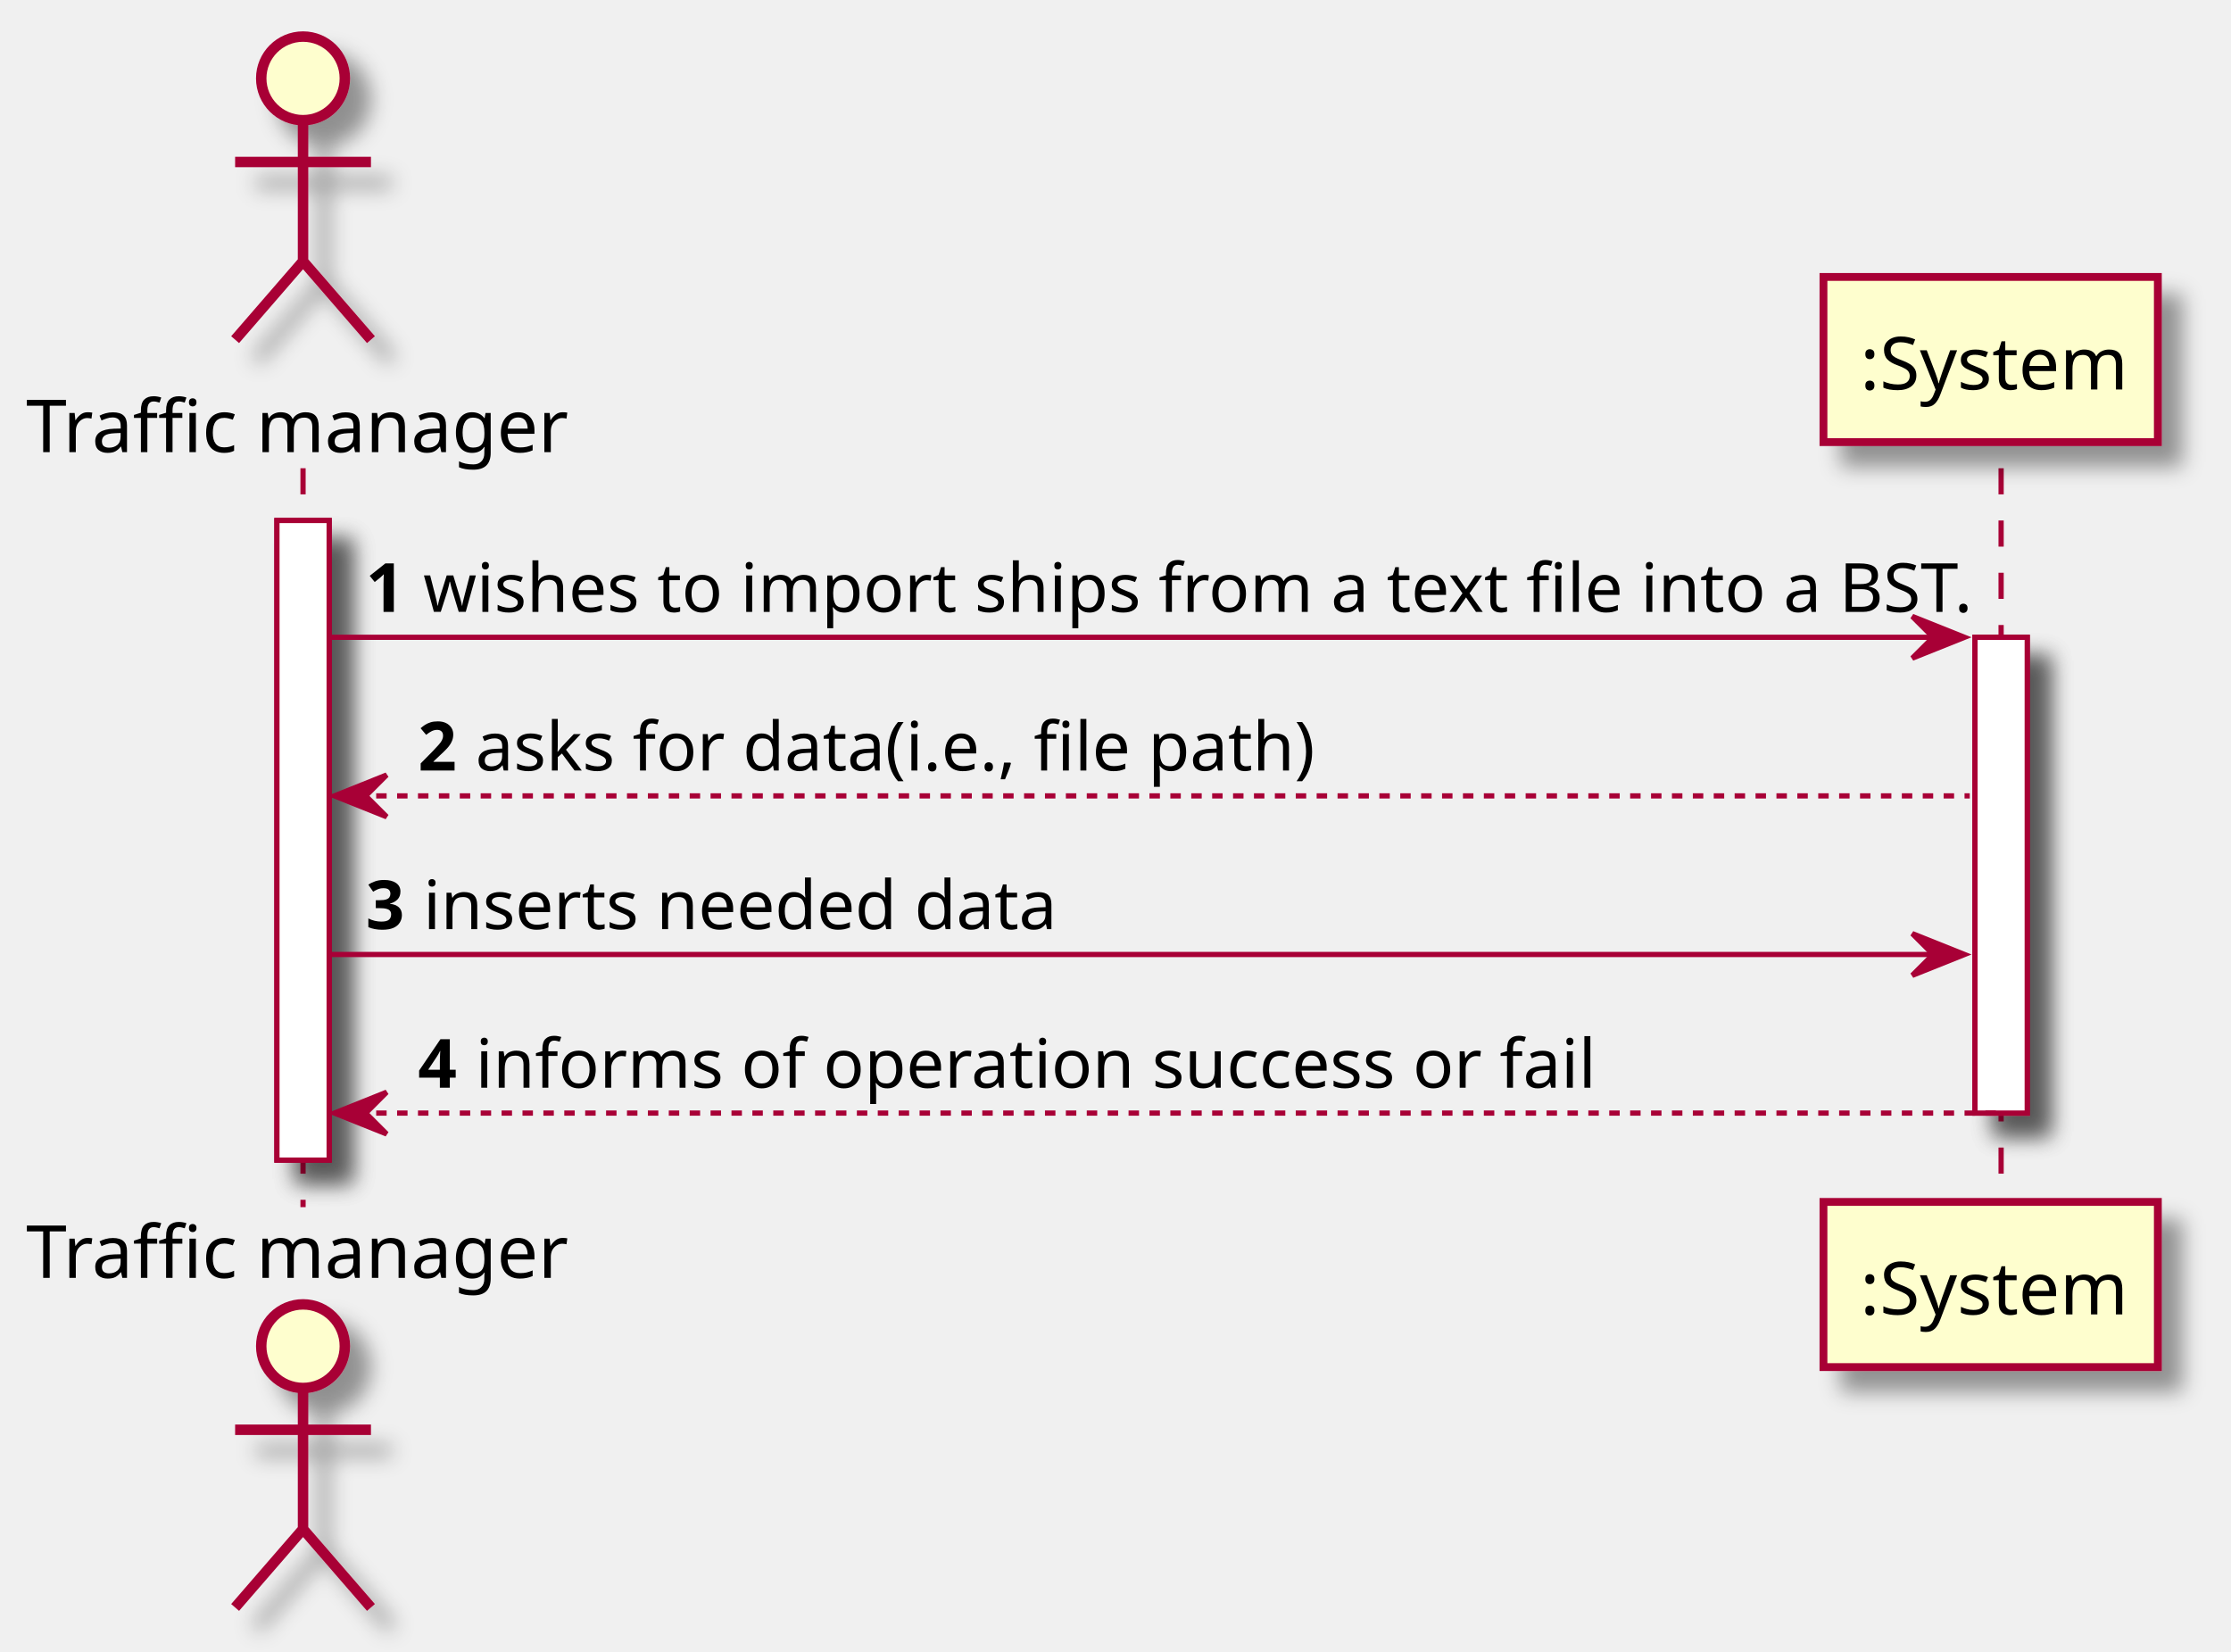
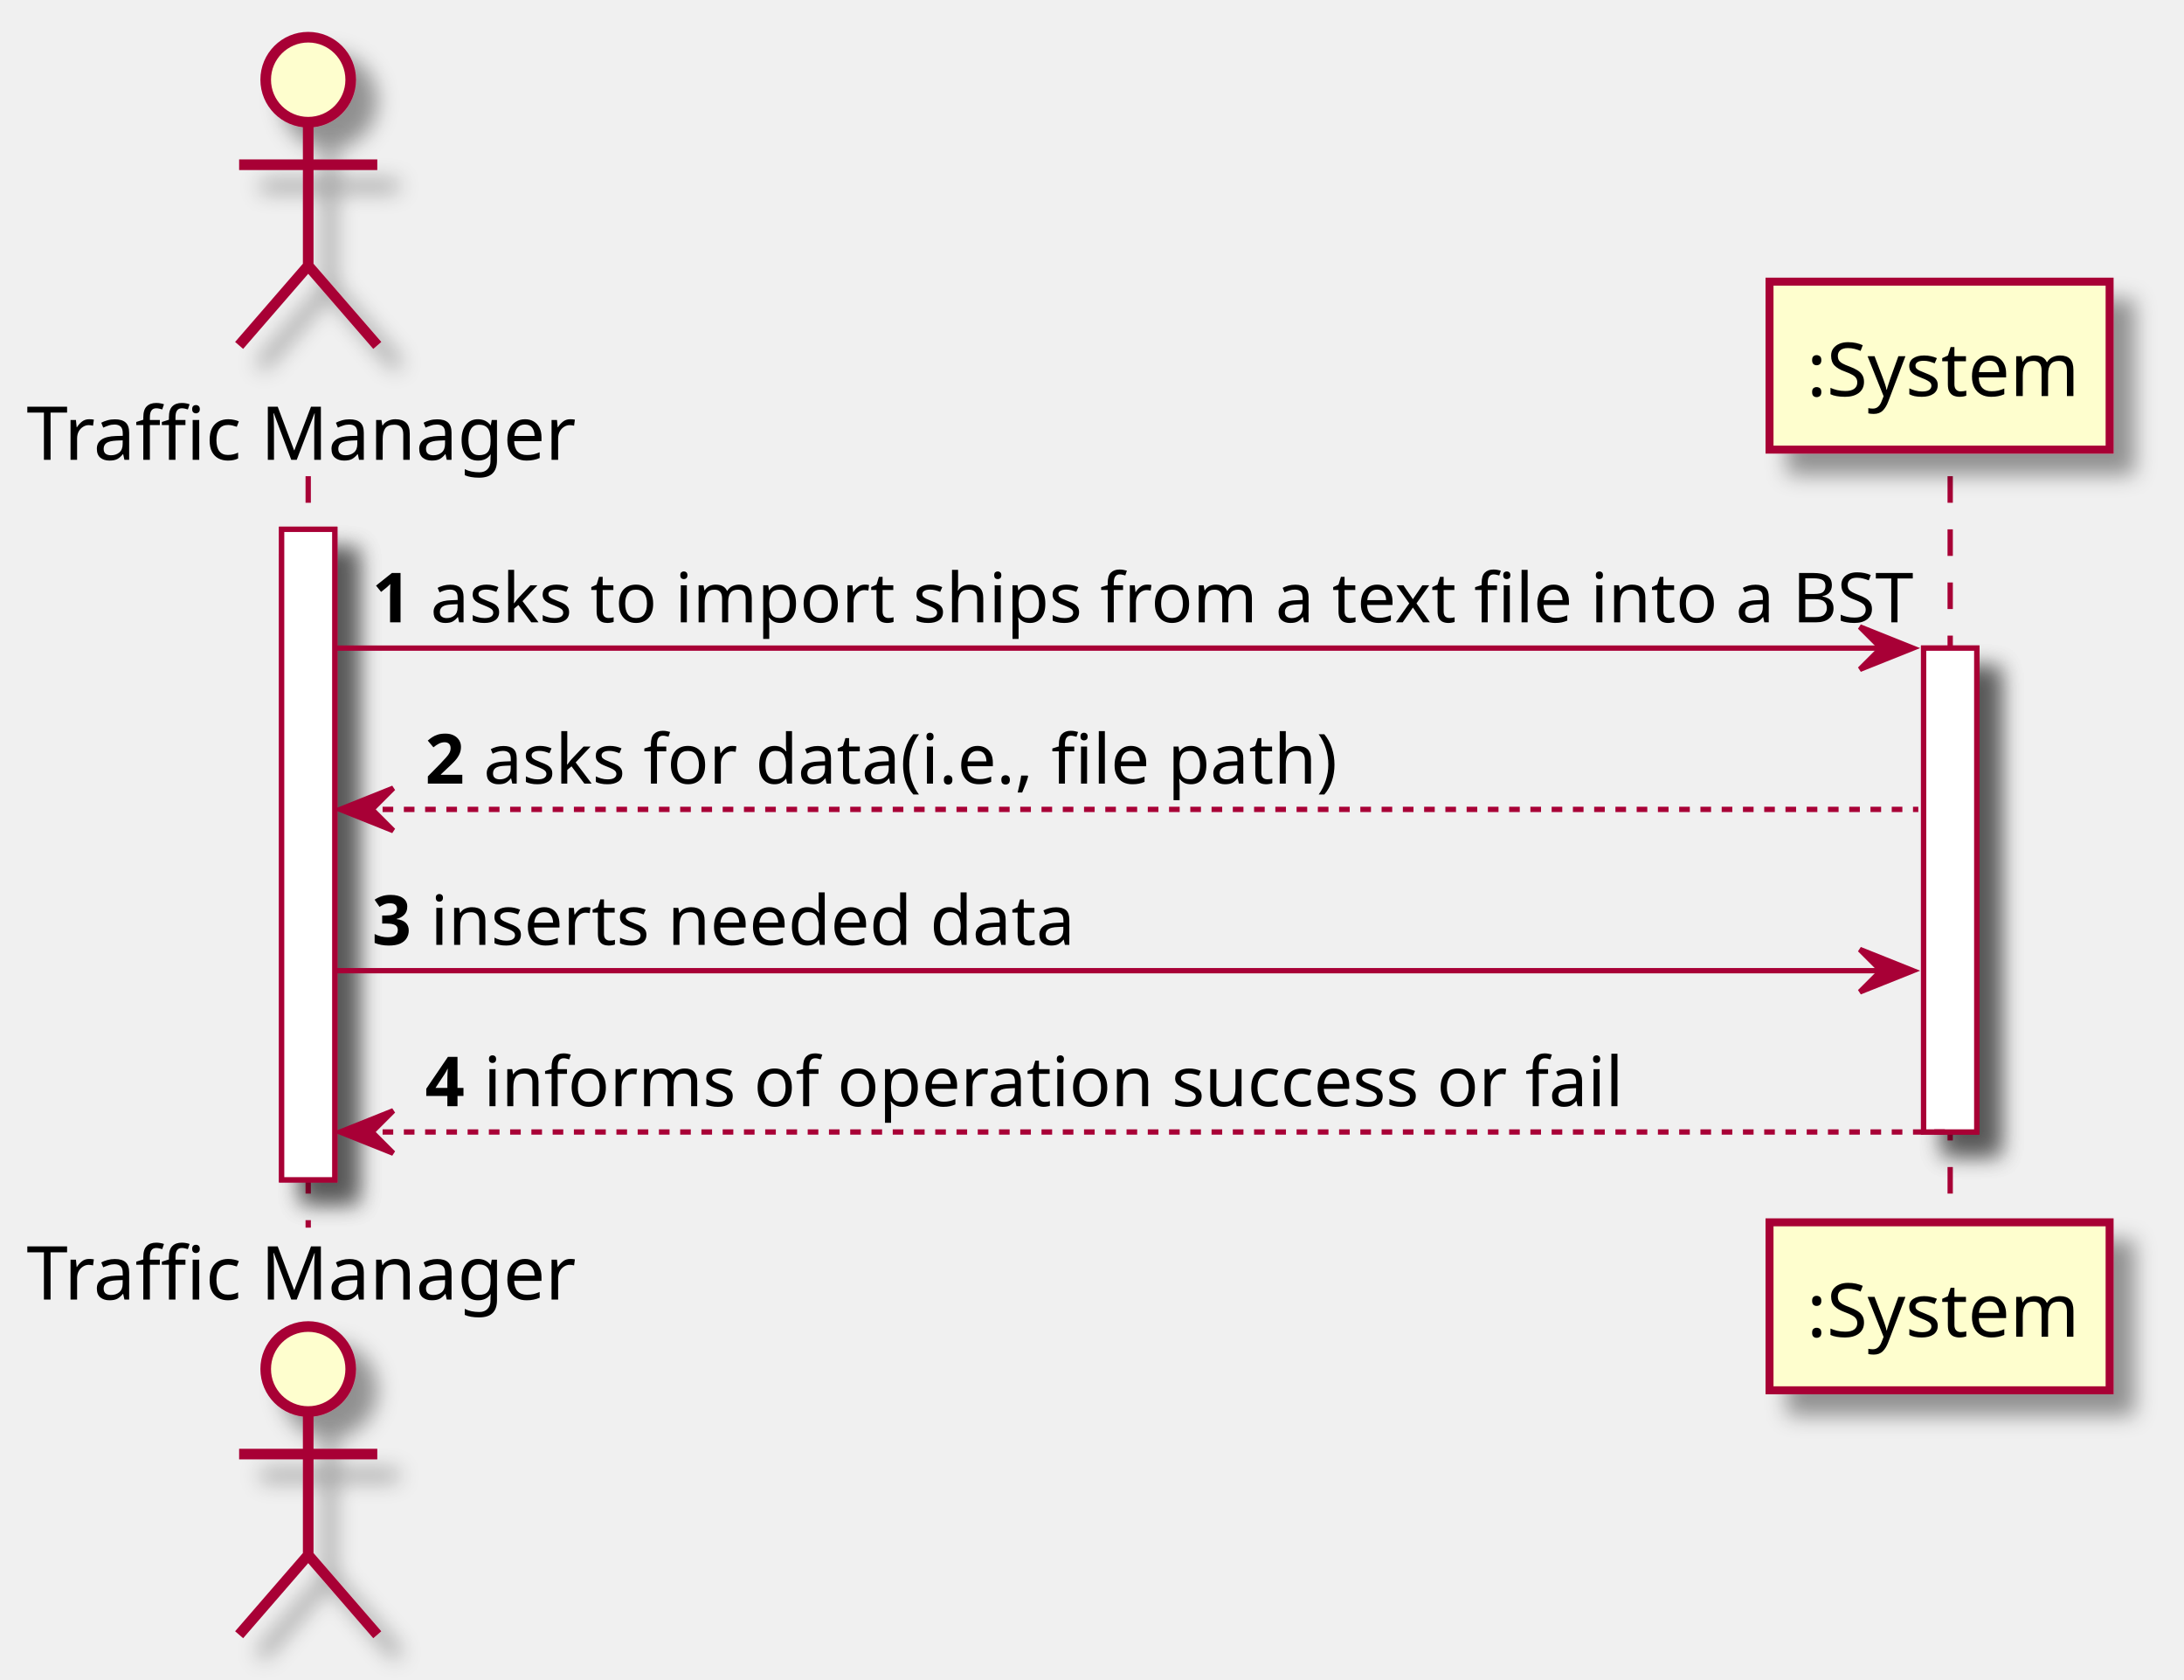
- <svg xmlns="http://www.w3.org/2000/svg" contentScriptType="application/ecmascript" contentStyleType="text/css" height="316px" preserveAspectRatio="none" style="width:427px;height:316px;background:#FFFFFF;" version="1.1" viewBox="0 0 427 316" width="427px" zoomAndPan="magnify">
+ <svg xmlns="http://www.w3.org/2000/svg" contentScriptType="application/ecmascript" contentStyleType="text/css" height="316px" preserveAspectRatio="none" style="width:411px;height:316px;background:#FFFFFF;" version="1.1" viewBox="0 0 411 316" width="411px" zoomAndPan="magnify">
  <defs>
-     <filter height="300%" id="fmwrn26ldymi0" width="300%" x="-1" y="-1">
+     <filter height="300%" id="f1omkyxf16fuhf" width="300%" x="-1" y="-1">
      <feGaussianBlur result="blurOut" stdDeviation="2.0" />
      <feColorMatrix in="blurOut" result="blurOut2" type="matrix" values="0 0 0 0 0 0 0 0 0 0 0 0 0 0 0 0 0 0 .4 0" />
      <feOffset dx="4.0" dy="4.0" in="blurOut2" result="blurOut3" />
      <feBlend in="SourceGraphic" in2="blurOut3" mode="normal" />
    </filter>
  </defs>
  <g>
-     <rect fill="#FFFFFF" filter="url(#fmwrn26ldymi0)" height="122.406" style="stroke:#A80036;stroke-width:1.0;" width="10" x="53" y="99.609" />
-     <rect fill="#FFFFFF" filter="url(#fmwrn26ldymi0)" height="91.055" style="stroke:#A80036;stroke-width:1.0;" width="10" x="378" y="121.961" />
+     <rect fill="#FFFFFF" filter="url(#f1omkyxf16fuhf)" height="122.406" style="stroke:#A80036;stroke-width:1.0;" width="10" x="53" y="99.609" />
+     <rect fill="#FFFFFF" filter="url(#f1omkyxf16fuhf)" height="91.055" style="stroke:#A80036;stroke-width:1.0;" width="10" x="362" y="121.961" />
    <line style="stroke:#A80036;stroke-width:1.0;stroke-dasharray:5.0,5.0;" x1="58" x2="58" y1="89.609" y2="231.016" />
-     <line style="stroke:#A80036;stroke-width:1.0;stroke-dasharray:5.0,5.0;" x1="383" x2="383" y1="89.609" y2="231.016" />
-     <text fill="#000000" font-family="sans-serif" font-size="14" lengthAdjust="spacing" textLength="100" x="5" y="86.533">Traffic manager</text>
-     <ellipse cx="58" cy="15" fill="#FEFECE" filter="url(#fmwrn26ldymi0)" rx="8" ry="8" style="stroke:#A80036;stroke-width:2.0;" />
-     <path d="M58,23 L58,50 M45,31 L71,31 M58,50 L45,65 M58,50 L71,65 " fill="none" filter="url(#fmwrn26ldymi0)" style="stroke:#A80036;stroke-width:2.0;" />
-     <text fill="#000000" font-family="sans-serif" font-size="14" lengthAdjust="spacing" textLength="100" x="5" y="244.549">Traffic manager</text>
-     <ellipse cx="58" cy="257.625" fill="#FEFECE" filter="url(#fmwrn26ldymi0)" rx="8" ry="8" style="stroke:#A80036;stroke-width:2.0;" />
-     <path d="M58,265.625 L58,292.625 M45,273.625 L71,273.625 M58,292.625 L45,307.625 M58,292.625 L71,307.625 " fill="none" filter="url(#fmwrn26ldymi0)" style="stroke:#A80036;stroke-width:2.0;" />
-     <rect fill="#FEFECE" filter="url(#fmwrn26ldymi0)" height="31.609" style="stroke:#A80036;stroke-width:1.5;" width="64" x="349" y="53" />
-     <text fill="#000000" font-family="sans-serif" font-size="14" lengthAdjust="spacing" textLength="50" x="356" y="74.533">:System</text>
-     <rect fill="#FEFECE" filter="url(#fmwrn26ldymi0)" height="31.609" style="stroke:#A80036;stroke-width:1.5;" width="64" x="349" y="230.016" />
-     <text fill="#000000" font-family="sans-serif" font-size="14" lengthAdjust="spacing" textLength="50" x="356" y="251.549">:System</text>
-     <rect fill="#FFFFFF" filter="url(#fmwrn26ldymi0)" height="122.406" style="stroke:#A80036;stroke-width:1.0;" width="10" x="53" y="99.609" />
-     <rect fill="#FFFFFF" filter="url(#fmwrn26ldymi0)" height="91.055" style="stroke:#A80036;stroke-width:1.0;" width="10" x="378" y="121.961" />
-     <polygon fill="#A80036" points="366,117.961,376,121.961,366,125.961,370,121.961" style="stroke:#A80036;stroke-width:1.0;" />
-     <line style="stroke:#A80036;stroke-width:1.0;" x1="63" x2="372" y1="121.961" y2="121.961" />
+     <line style="stroke:#A80036;stroke-width:1.0;stroke-dasharray:5.0,5.0;" x1="367" x2="367" y1="89.609" y2="231.016" />
+     <text fill="#000000" font-family="sans-serif" font-size="14" lengthAdjust="spacing" textLength="100" x="5" y="86.533">Traffic Manager</text>
+     <ellipse cx="58" cy="15" fill="#FEFECE" filter="url(#f1omkyxf16fuhf)" rx="8" ry="8" style="stroke:#A80036;stroke-width:2.0;" />
+     <path d="M58,23 L58,50 M45,31 L71,31 M58,50 L45,65 M58,50 L71,65 " fill="none" filter="url(#f1omkyxf16fuhf)" style="stroke:#A80036;stroke-width:2.0;" />
+     <text fill="#000000" font-family="sans-serif" font-size="14" lengthAdjust="spacing" textLength="100" x="5" y="244.549">Traffic Manager</text>
+     <ellipse cx="58" cy="257.625" fill="#FEFECE" filter="url(#f1omkyxf16fuhf)" rx="8" ry="8" style="stroke:#A80036;stroke-width:2.0;" />
+     <path d="M58,265.625 L58,292.625 M45,273.625 L71,273.625 M58,292.625 L45,307.625 M58,292.625 L71,307.625 " fill="none" filter="url(#f1omkyxf16fuhf)" style="stroke:#A80036;stroke-width:2.0;" />
+     <rect fill="#FEFECE" filter="url(#f1omkyxf16fuhf)" height="31.609" style="stroke:#A80036;stroke-width:1.5;" width="64" x="333" y="53" />
+     <text fill="#000000" font-family="sans-serif" font-size="14" lengthAdjust="spacing" textLength="50" x="340" y="74.533">:System</text>
+     <rect fill="#FEFECE" filter="url(#f1omkyxf16fuhf)" height="31.609" style="stroke:#A80036;stroke-width:1.5;" width="64" x="333" y="230.016" />
+     <text fill="#000000" font-family="sans-serif" font-size="14" lengthAdjust="spacing" textLength="50" x="340" y="251.549">:System</text>
+     <rect fill="#FFFFFF" filter="url(#f1omkyxf16fuhf)" height="122.406" style="stroke:#A80036;stroke-width:1.0;" width="10" x="53" y="99.609" />
+     <rect fill="#FFFFFF" filter="url(#f1omkyxf16fuhf)" height="91.055" style="stroke:#A80036;stroke-width:1.0;" width="10" x="362" y="121.961" />
+     <polygon fill="#A80036" points="350,117.961,360,121.961,350,125.961,354,121.961" style="stroke:#A80036;stroke-width:1.0;" />
+     <line style="stroke:#A80036;stroke-width:1.0;" x1="63" x2="356" y1="121.961" y2="121.961" />
    <text fill="#000000" font-family="sans-serif" font-size="13" font-weight="bold" lengthAdjust="spacing" textLength="7" x="70" y="117.105">1</text>
-     <text fill="#000000" font-family="sans-serif" font-size="13" lengthAdjust="spacing" textLength="285" x="81" y="117.105">wishes to import ships from a text file into a BST.</text>
+     <text fill="#000000" font-family="sans-serif" font-size="13" lengthAdjust="spacing" textLength="269" x="81" y="117.105">asks to import ships from a text file into a BST</text>
    <polygon fill="#A80036" points="74,148.312,64,152.312,74,156.312,70,152.312" style="stroke:#A80036;stroke-width:1.0;" />
-     <line style="stroke:#A80036;stroke-width:1.0;stroke-dasharray:2.0,2.0;" x1="68" x2="377" y1="152.312" y2="152.312" />
+     <line style="stroke:#A80036;stroke-width:1.0;stroke-dasharray:2.0,2.0;" x1="68" x2="361" y1="152.312" y2="152.312" />
    <text fill="#000000" font-family="sans-serif" font-size="13" font-weight="bold" lengthAdjust="spacing" textLength="7" x="80" y="147.456">2</text>
    <text fill="#000000" font-family="sans-serif" font-size="13" lengthAdjust="spacing" textLength="154" x="91" y="147.456">asks for data(i.e., file path)</text>
-     <polygon fill="#A80036" points="366,178.664,376,182.664,366,186.664,370,182.664" style="stroke:#A80036;stroke-width:1.0;" />
-     <line style="stroke:#A80036;stroke-width:1.0;" x1="63" x2="372" y1="182.664" y2="182.664" />
+     <polygon fill="#A80036" points="350,178.664,360,182.664,350,186.664,354,182.664" style="stroke:#A80036;stroke-width:1.0;" />
+     <line style="stroke:#A80036;stroke-width:1.0;" x1="63" x2="356" y1="182.664" y2="182.664" />
    <text fill="#000000" font-family="sans-serif" font-size="13" font-weight="bold" lengthAdjust="spacing" textLength="7" x="70" y="177.808">3</text>
    <text fill="#000000" font-family="sans-serif" font-size="13" lengthAdjust="spacing" textLength="114" x="81" y="177.808">inserts needed data</text>
    <polygon fill="#A80036" points="74,209.016,64,213.016,74,217.016,70,213.016" style="stroke:#A80036;stroke-width:1.0;" />
-     <line style="stroke:#A80036;stroke-width:1.0;stroke-dasharray:2.0,2.0;" x1="68" x2="382" y1="213.016" y2="213.016" />
+     <line style="stroke:#A80036;stroke-width:1.0;stroke-dasharray:2.0,2.0;" x1="68" x2="366" y1="213.016" y2="213.016" />
    <text fill="#000000" font-family="sans-serif" font-size="13" font-weight="bold" lengthAdjust="spacing" textLength="7" x="80" y="208.159">4</text>
    <text fill="#000000" font-family="sans-serif" font-size="13" lengthAdjust="spacing" textLength="201" x="91" y="208.159">informs of operation success or fail</text>
  </g>
</svg>
